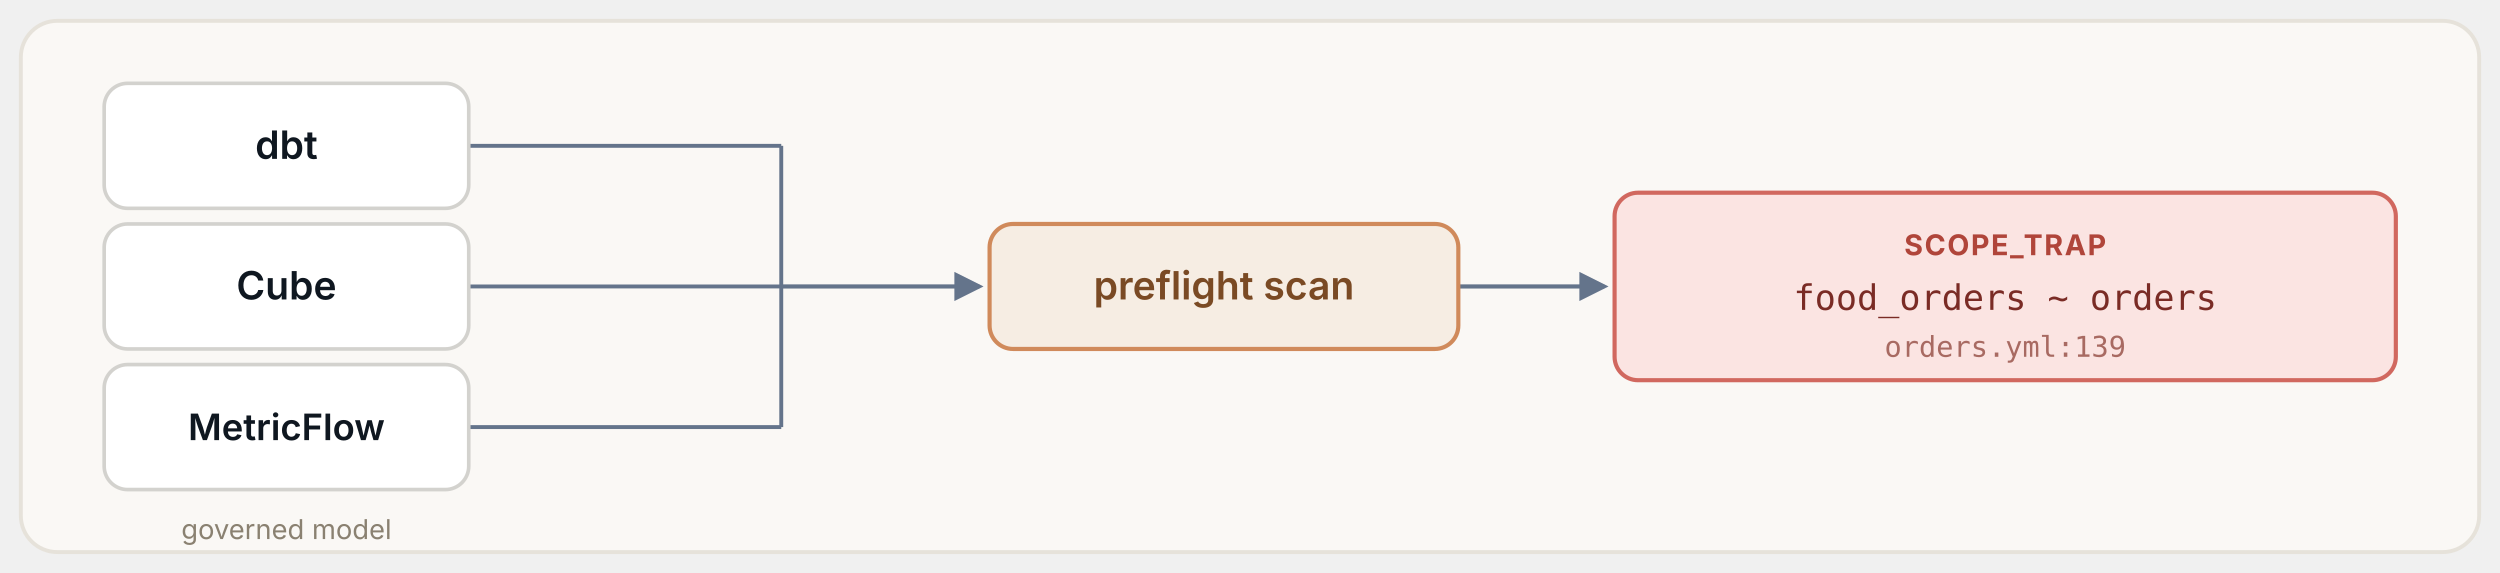
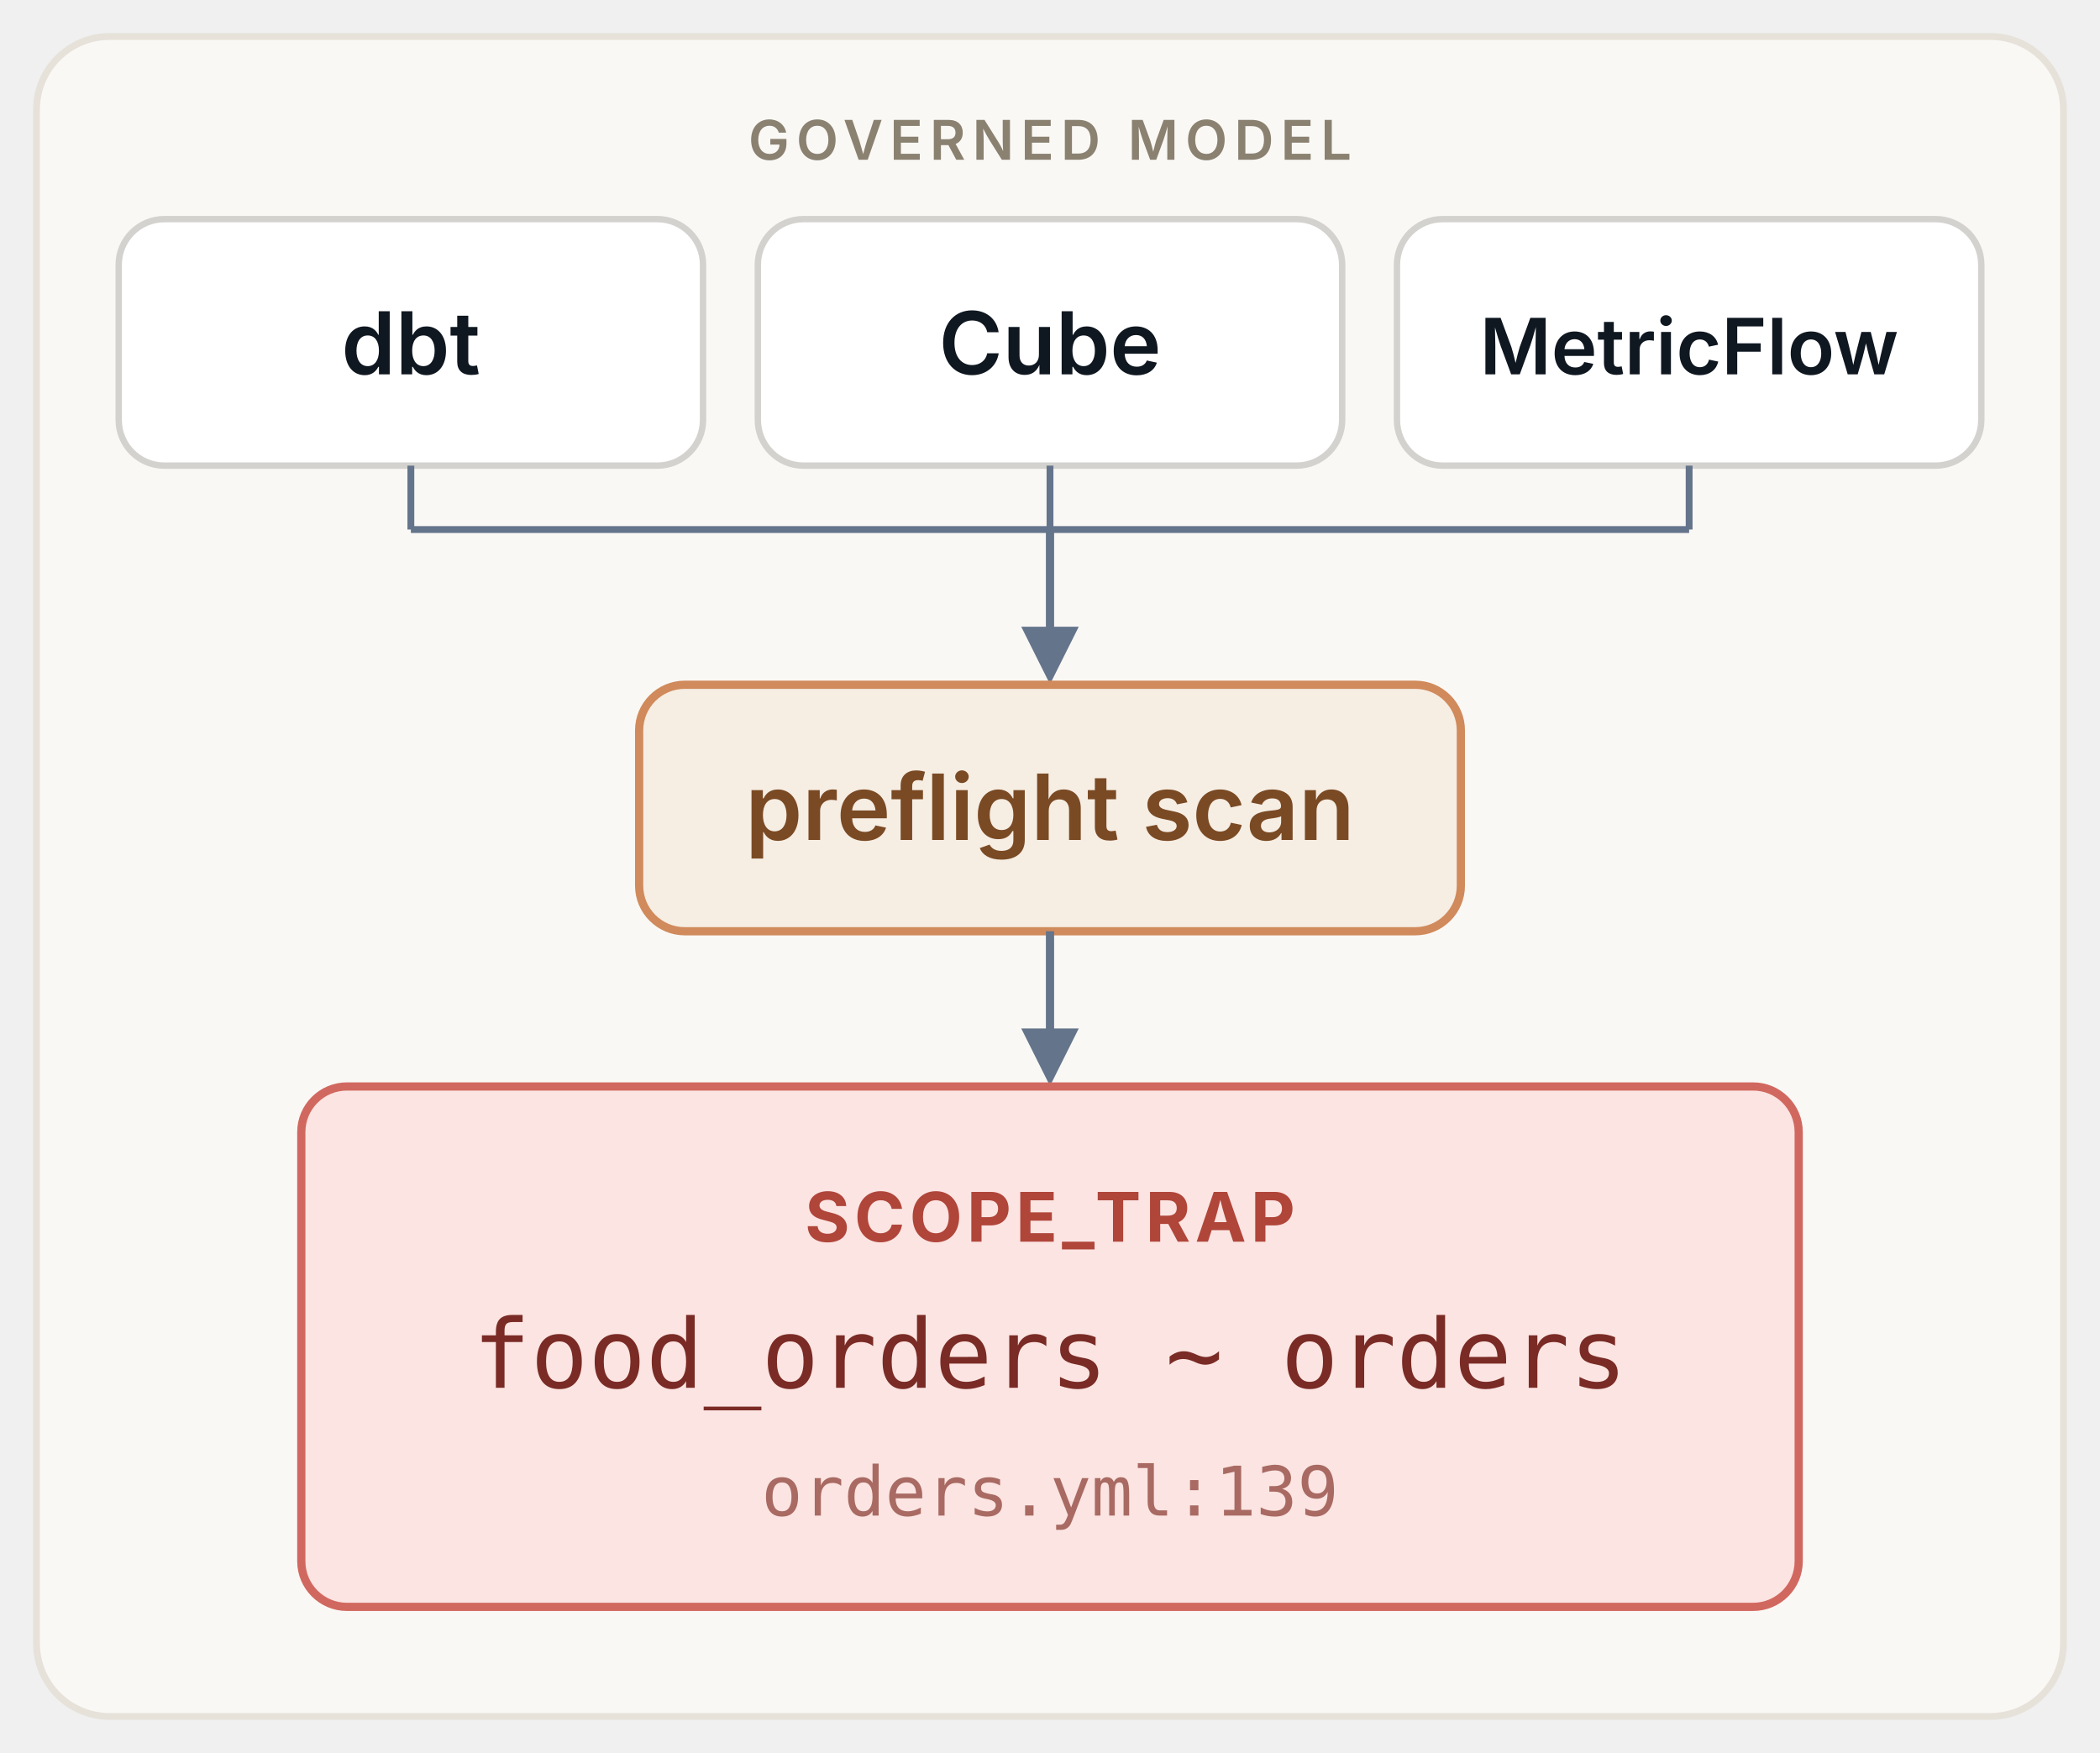
- <svg xmlns="http://www.w3.org/2000/svg" viewBox="0 0 960 220" width="960" height="220" font-family="system-ui, -apple-system, 'Segoe UI', sans-serif" role="img" aria-label="preflight reads a governed model — dbt, Cube, or MetricFlow — and preflight scan flags a SCOPE_TRAP where food_orders is orders plus a hidden filter, cited to orders.yml line 139.">
+ <svg xmlns="http://www.w3.org/2000/svg" viewBox="0 0 460 384" width="460" height="384" font-family="system-ui, -apple-system, 'Segoe UI', sans-serif" role="img" aria-label="A governed model (dbt, Cube, or MetricFlow) feeds preflight scan, which flags a SCOPE_TRAP: food_orders is orders plus a hidden filter, cited to orders.yml line 139.">
  <defs>
    <marker id="arrow" viewBox="0 0 10 10" refX="8.5" refY="5" markerWidth="7" markerHeight="7" orient="auto-start-reverse">
      <path d="M0,0 L10,5 L0,10 z" fill="#64748b" />
    </marker>
  </defs>
-   <rect x="8" y="8" width="944" height="204" rx="14" fill="#faf8f5" stroke="#e6e2da" stroke-width="1.5" />
-   <line x1="180" y1="56" x2="300" y2="56" stroke="#64748b" stroke-width="1.5" />
-   <line x1="180" y1="110" x2="300" y2="110" stroke="#64748b" stroke-width="1.5" />
-   <line x1="180" y1="164" x2="300" y2="164" stroke="#64748b" stroke-width="1.5" />
-   <line x1="300" y1="56" x2="300" y2="164" stroke="#64748b" stroke-width="1.5" />
-   <line x1="300" y1="110" x2="376" y2="110" stroke="#64748b" stroke-width="1.6" marker-end="url(#arrow)" />
-   <line x1="560" y1="110" x2="616" y2="110" stroke="#64748b" stroke-width="1.6" marker-end="url(#arrow)" />
-   <rect x="40" y="32" width="140" height="48" rx="9" fill="#ffffff" stroke="#d3d2ce" stroke-width="1.4" />
-   <text x="110" y="61" text-anchor="middle" font-size="15" font-weight="600" fill="#0f1720">dbt</text>
-   <rect x="40" y="86" width="140" height="48" rx="9" fill="#ffffff" stroke="#d3d2ce" stroke-width="1.4" />
-   <text x="110" y="115" text-anchor="middle" font-size="15" font-weight="600" fill="#0f1720">Cube</text>
-   <rect x="40" y="140" width="140" height="48" rx="9" fill="#ffffff" stroke="#d3d2ce" stroke-width="1.4" />
-   <text x="110" y="169" text-anchor="middle" font-size="14" font-weight="600" fill="#0f1720">MetricFlow</text>
-   <text x="110" y="207" text-anchor="middle" font-size="10.5" fill="#8a8171">governed model</text>
-   <rect x="380" y="86" width="180" height="48" rx="9" fill="#f6ede3" stroke="#d08a5b" stroke-width="1.6" />
-   <text x="470" y="115" text-anchor="middle" font-size="15" font-weight="600" fill="#7a4a24">preflight scan</text>
-   <rect x="620" y="74" width="300" height="72" rx="9" fill="#fbe4e2" stroke="#d1685f" stroke-width="1.6" />
-   <text x="770" y="98" text-anchor="middle" font-size="11" font-weight="700" letter-spacing="0.6" fill="#b0453a">SCOPE_TRAP</text>
-   <text x="770" y="119" text-anchor="middle" font-size="13.5" font-family="ui-monospace, SFMono-Regular, Menlo, monospace" fill="#7a2b25">food_orders ~ orders</text>
-   <text x="770" y="137" text-anchor="middle" font-size="11" font-family="ui-monospace, SFMono-Regular, Menlo, monospace" fill="#a86a62">orders.yml:139</text>
+   <rect x="8" y="8" width="444" height="368" rx="16" fill="#faf8f5" stroke="#e6e2da" stroke-width="1.5" />
+   <text x="230" y="35" text-anchor="middle" font-size="12" font-weight="600" letter-spacing="1.5" fill="#8a8171">GOVERNED MODEL</text>
+   <rect x="26" y="48" width="128" height="54" rx="10" fill="#ffffff" stroke="#d3d2ce" stroke-width="1.4" />
+   <text x="90" y="82" text-anchor="middle" font-size="19" font-weight="600" fill="#0f1720">dbt</text>
+   <rect x="166" y="48" width="128" height="54" rx="10" fill="#ffffff" stroke="#d3d2ce" stroke-width="1.4" />
+   <text x="230" y="82" text-anchor="middle" font-size="19" font-weight="600" fill="#0f1720">Cube</text>
+   <rect x="306" y="48" width="128" height="54" rx="10" fill="#ffffff" stroke="#d3d2ce" stroke-width="1.4" />
+   <text x="370" y="82" text-anchor="middle" font-size="17" font-weight="600" fill="#0f1720">MetricFlow</text>
+   <line x1="90" y1="102" x2="90" y2="116" stroke="#64748b" stroke-width="1.5" />
+   <line x1="230" y1="102" x2="230" y2="116" stroke="#64748b" stroke-width="1.5" />
+   <line x1="370" y1="102" x2="370" y2="116" stroke="#64748b" stroke-width="1.5" />
+   <line x1="90" y1="116" x2="370" y2="116" stroke="#64748b" stroke-width="1.5" />
+   <line x1="230" y1="116" x2="230" y2="148" stroke="#64748b" stroke-width="1.8" marker-end="url(#arrow)" />
+   <rect x="140" y="150" width="180" height="54" rx="10" fill="#f6ede3" stroke="#d08a5b" stroke-width="1.8" />
+   <text x="230" y="184" text-anchor="middle" font-size="20" font-weight="600" fill="#7a4a24">preflight scan</text>
+   <line x1="230" y1="204" x2="230" y2="236" stroke="#64748b" stroke-width="1.8" marker-end="url(#arrow)" />
+   <rect x="66" y="238" width="328" height="114" rx="10" fill="#fbe4e2" stroke="#d1685f" stroke-width="1.8" />
+   <text x="230" y="272" text-anchor="middle" font-size="15" font-weight="700" letter-spacing="1" fill="#b0453a">SCOPE_TRAP</text>
+   <text x="230" y="304" text-anchor="middle" font-size="21" font-family="ui-monospace, SFMono-Regular, Menlo, monospace" fill="#7a2b25">food_orders ~ orders</text>
+   <text x="230" y="332" text-anchor="middle" font-size="15" font-family="ui-monospace, SFMono-Regular, Menlo, monospace" fill="#a86a62">orders.yml:139</text>
</svg>
